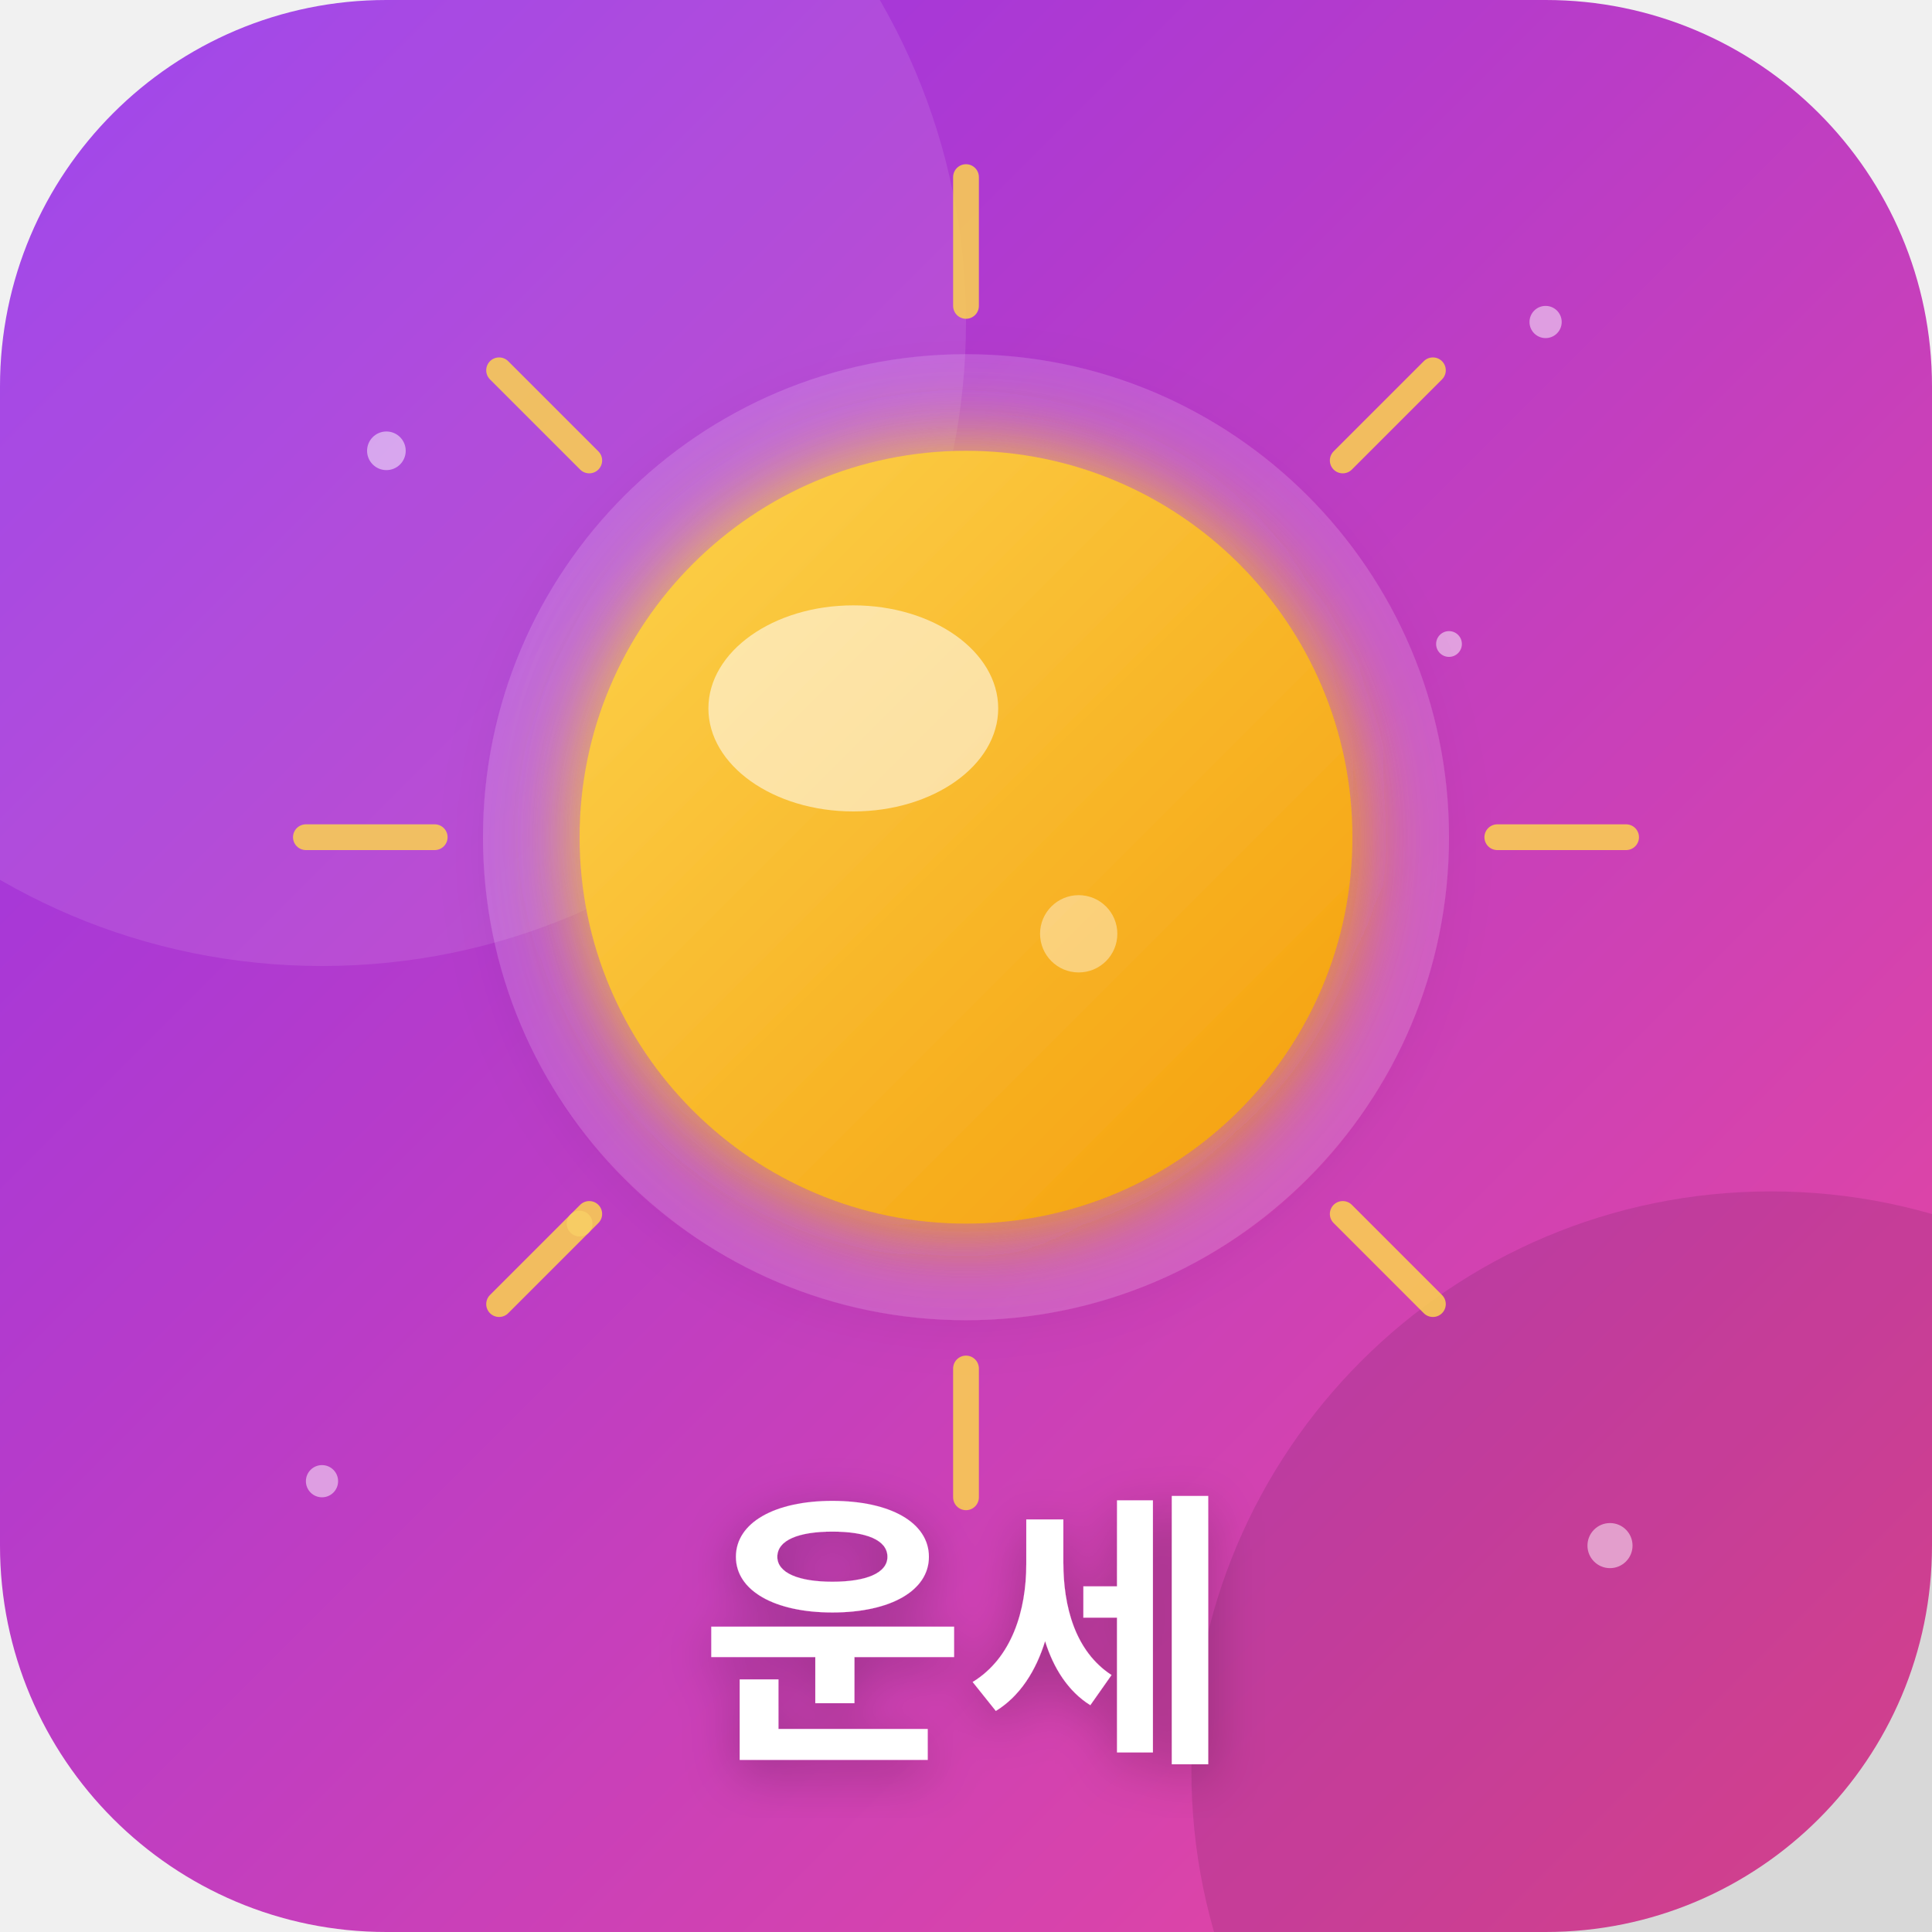
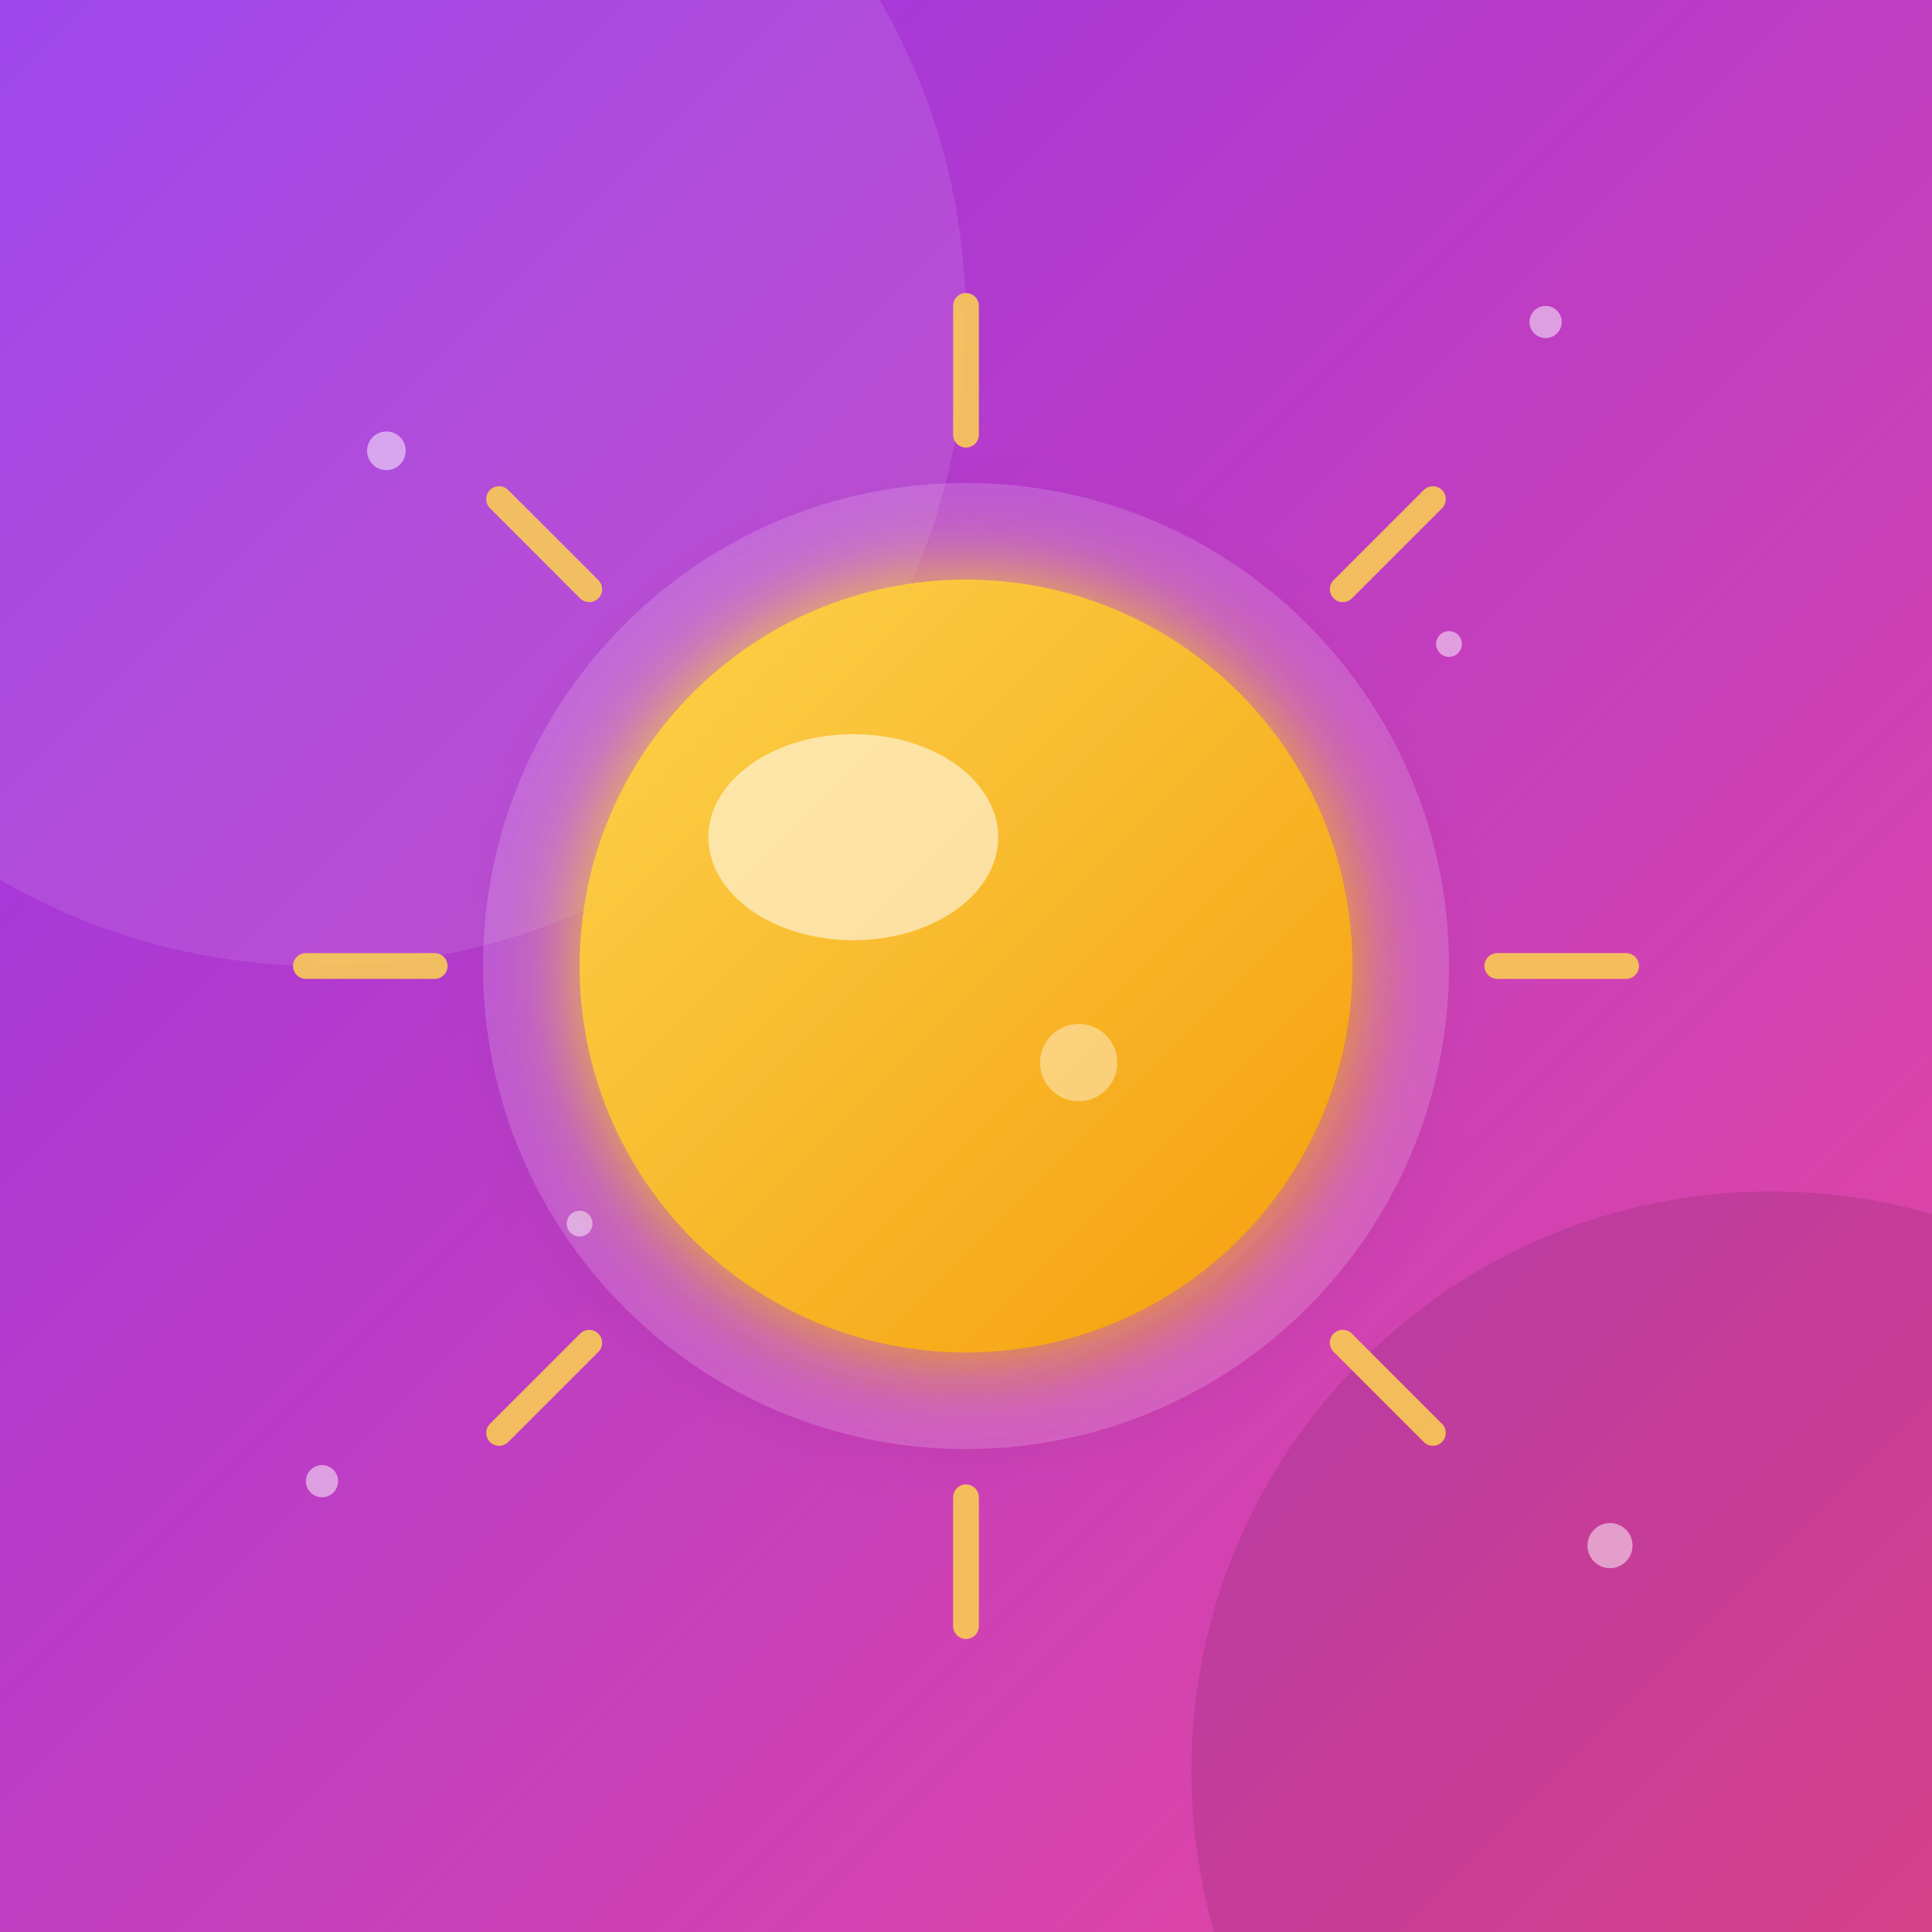
<svg xmlns="http://www.w3.org/2000/svg" viewBox="0 0 600 600">
  <defs>
    <linearGradient id="bgGrad" x1="0%" y1="0%" x2="100%" y2="100%">
      <stop offset="0%" style="stop-color:#9333EA" />
      <stop offset="100%" style="stop-color:#EC4899" />
    </linearGradient>
    <linearGradient id="orbGrad" x1="0%" y1="0%" x2="100%" y2="100%">
      <stop offset="0%" style="stop-color:#FCD34D" />
      <stop offset="100%" style="stop-color:#F59E0B" />
    </linearGradient>
    <filter id="glow" x="-50%" y="-50%" width="200%" height="200%">
      <feGaussianBlur stdDeviation="12" result="coloredBlur" />
      <feMerge>
        <feMergeNode in="coloredBlur" />
        <feMergeNode in="SourceGraphic" />
      </feMerge>
    </filter>
    <filter id="shadow" x="-20%" y="-20%" width="140%" height="140%">
      <feDropShadow dx="0" dy="4" stdDeviation="8" flood-color="#000" flood-opacity="0.25" />
    </filter>
  </defs>
-   <rect width="600" height="600" rx="120" fill="url(#bgGrad)" />
+   <rect width="600" height="600" fill="url(#bgGrad)" />
  <g opacity="0.1">
    <circle cx="100" cy="100" r="200" fill="#FFF" />
    <circle cx="550" cy="550" r="180" fill="#000" />
  </g>
  <g fill="#FFF" opacity="0.5">
    <circle cx="120" cy="140" r="6" />
    <circle cx="480" cy="100" r="5" />
    <circle cx="500" cy="480" r="7" />
    <circle cx="100" cy="460" r="5" />
    <circle cx="180" cy="380" r="4" />
    <circle cx="450" cy="200" r="4" />
  </g>
-   <g transform="translate(300, 260)" filter="url(#shadow)">
+   <g transform="translate(300, 300)" filter="url(#shadow)">
    <circle cx="0" cy="0" r="150" fill="#FFF" opacity="0.15" />
    <circle cx="0" cy="0" r="120" fill="url(#orbGrad)" filter="url(#glow)" />
    <ellipse cx="-35" cy="-40" rx="45" ry="32" fill="#FFF" opacity="0.55" />
    <circle cx="35" cy="30" r="12" fill="#FFF" opacity="0.4" />
  </g>
  <g stroke="#FCD34D" stroke-width="8" stroke-linecap="round" opacity="0.85">
-     <line x1="300" y1="95" x2="300" y2="55" />
-     <line x1="300" y1="425" x2="300" y2="465" />
-     <line x1="135" y1="260" x2="95" y2="260" />
-     <line x1="465" y1="260" x2="505" y2="260" />
-     <line x1="183" y1="143" x2="155" y2="115" />
-     <line x1="417" y1="143" x2="445" y2="115" />
-     <line x1="183" y1="377" x2="155" y2="405" />
-     <line x1="417" y1="377" x2="445" y2="405" />
+     <line x1="300" y1="135" x2="300" y2="95" />
+     <line x1="300" y1="465" x2="300" y2="505" />
+     <line x1="135" y1="300" x2="95" y2="300" />
+     <line x1="465" y1="300" x2="505" y2="300" />
+     <line x1="183" y1="183" x2="155" y2="155" />
+     <line x1="417" y1="183" x2="445" y2="155" />
+     <line x1="183" y1="417" x2="155" y2="445" />
+     <line x1="417" y1="417" x2="445" y2="445" />
  </g>
-   <text x="300" y="540" font-family="'Noto Sans KR', Arial, sans-serif" font-size="90" font-weight="700" fill="#FFFFFF" text-anchor="middle" filter="url(#shadow)">운세</text>
</svg>
